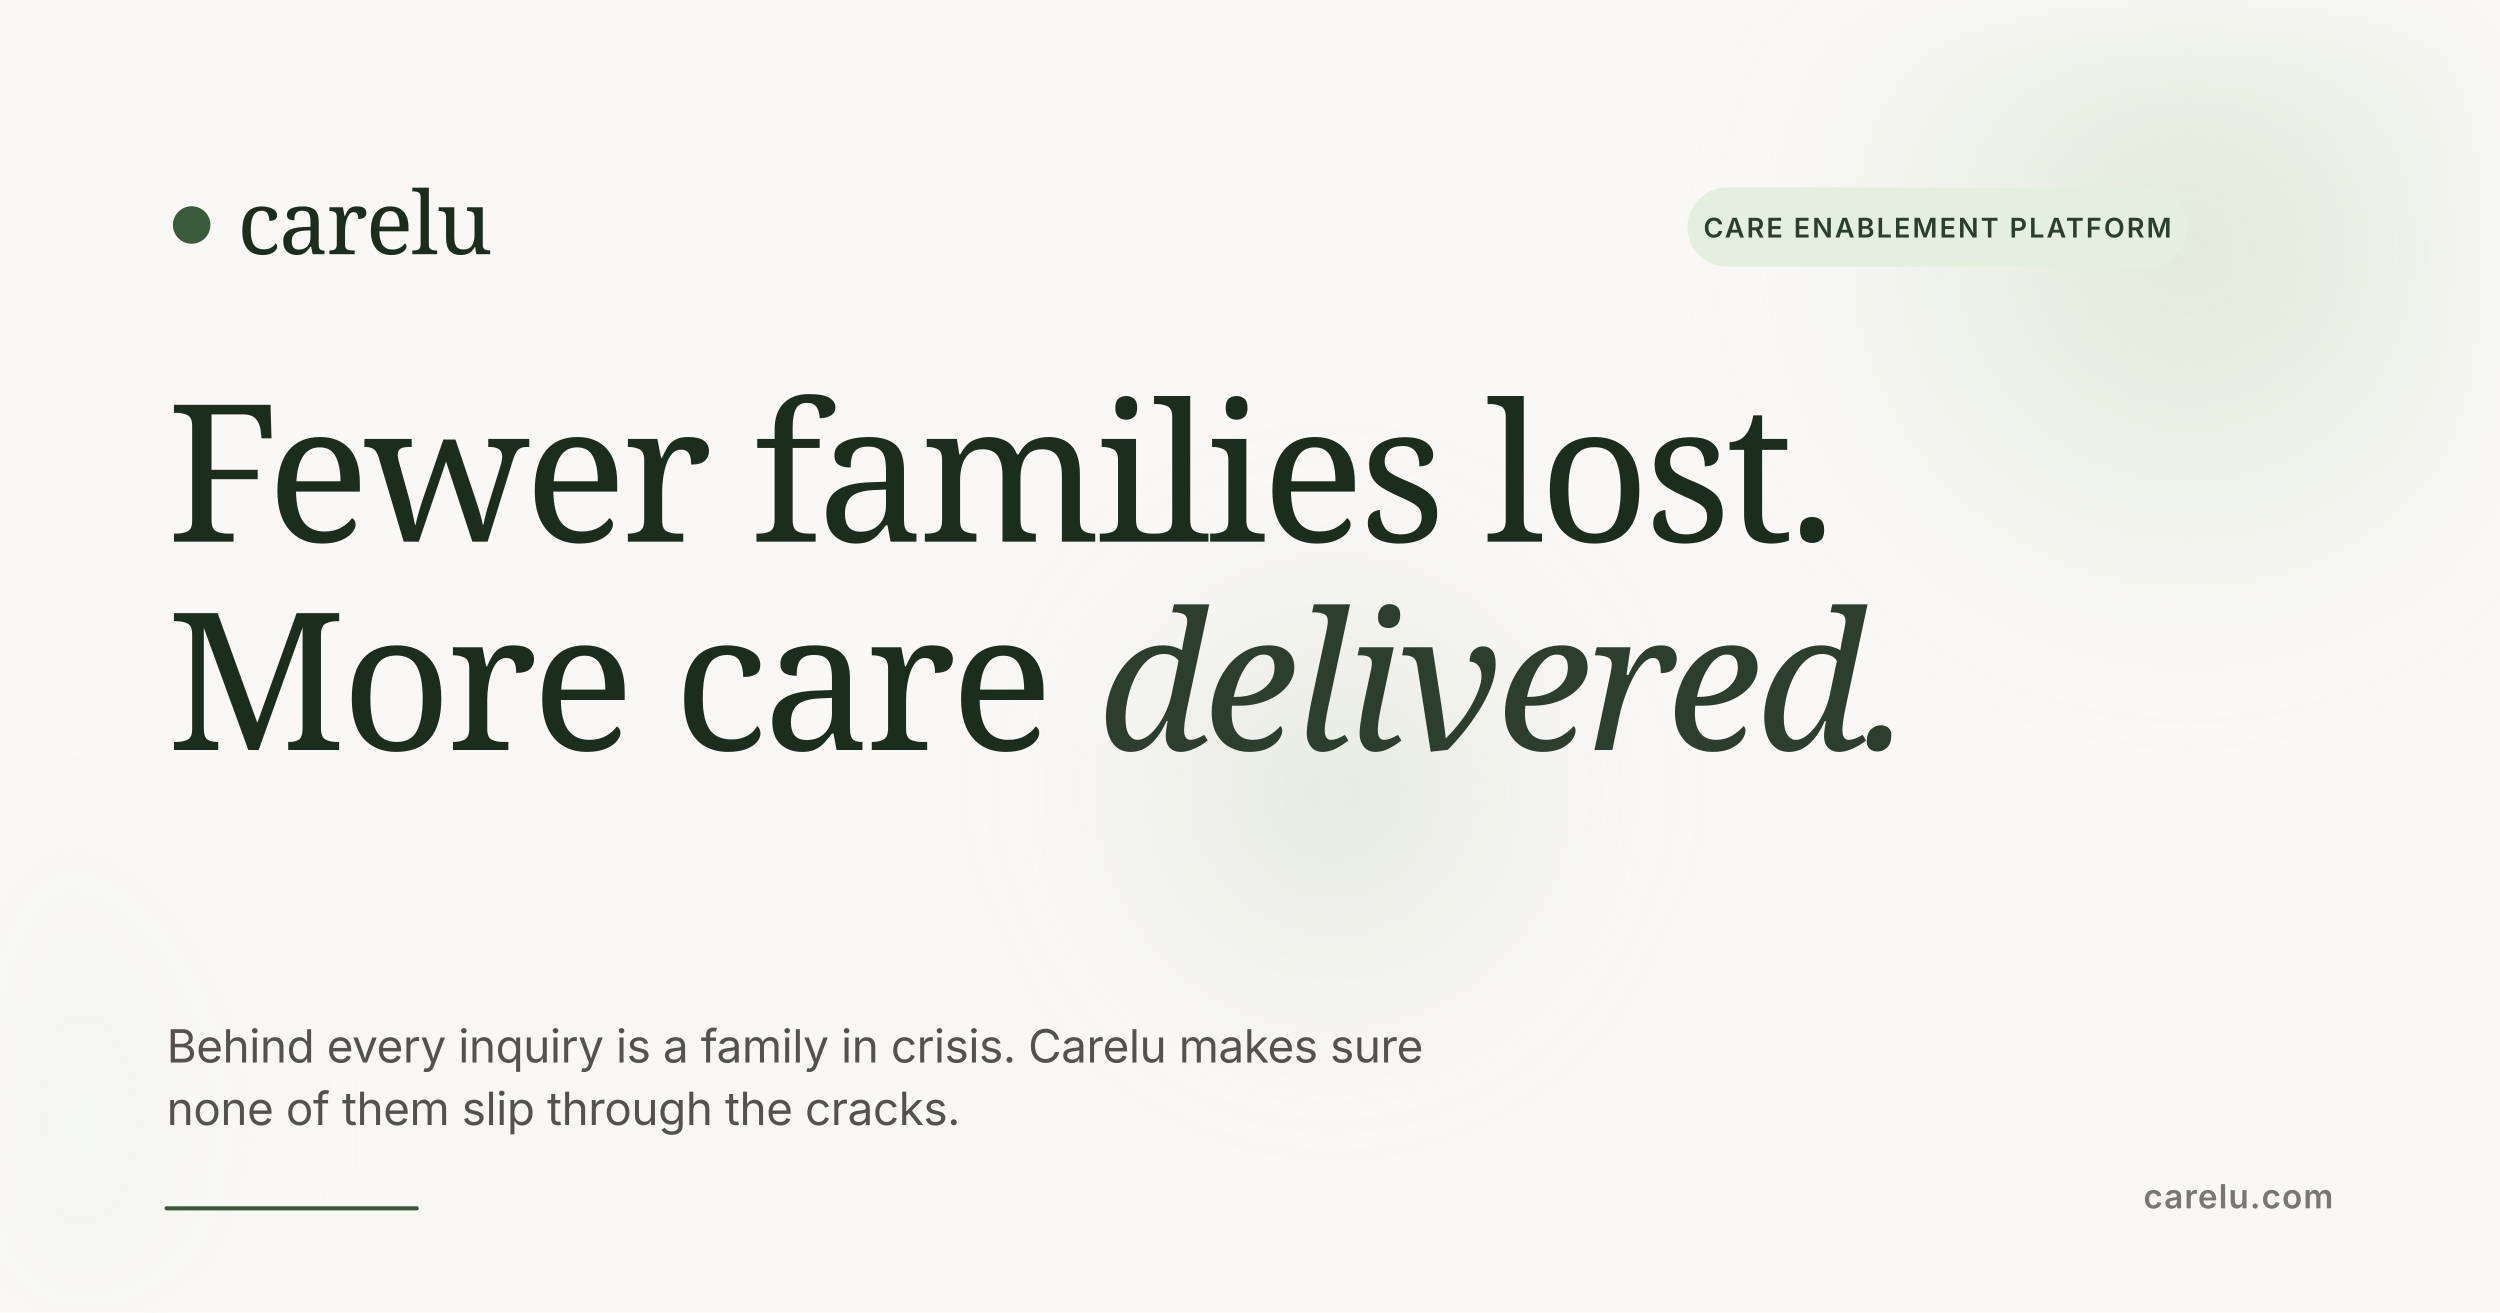
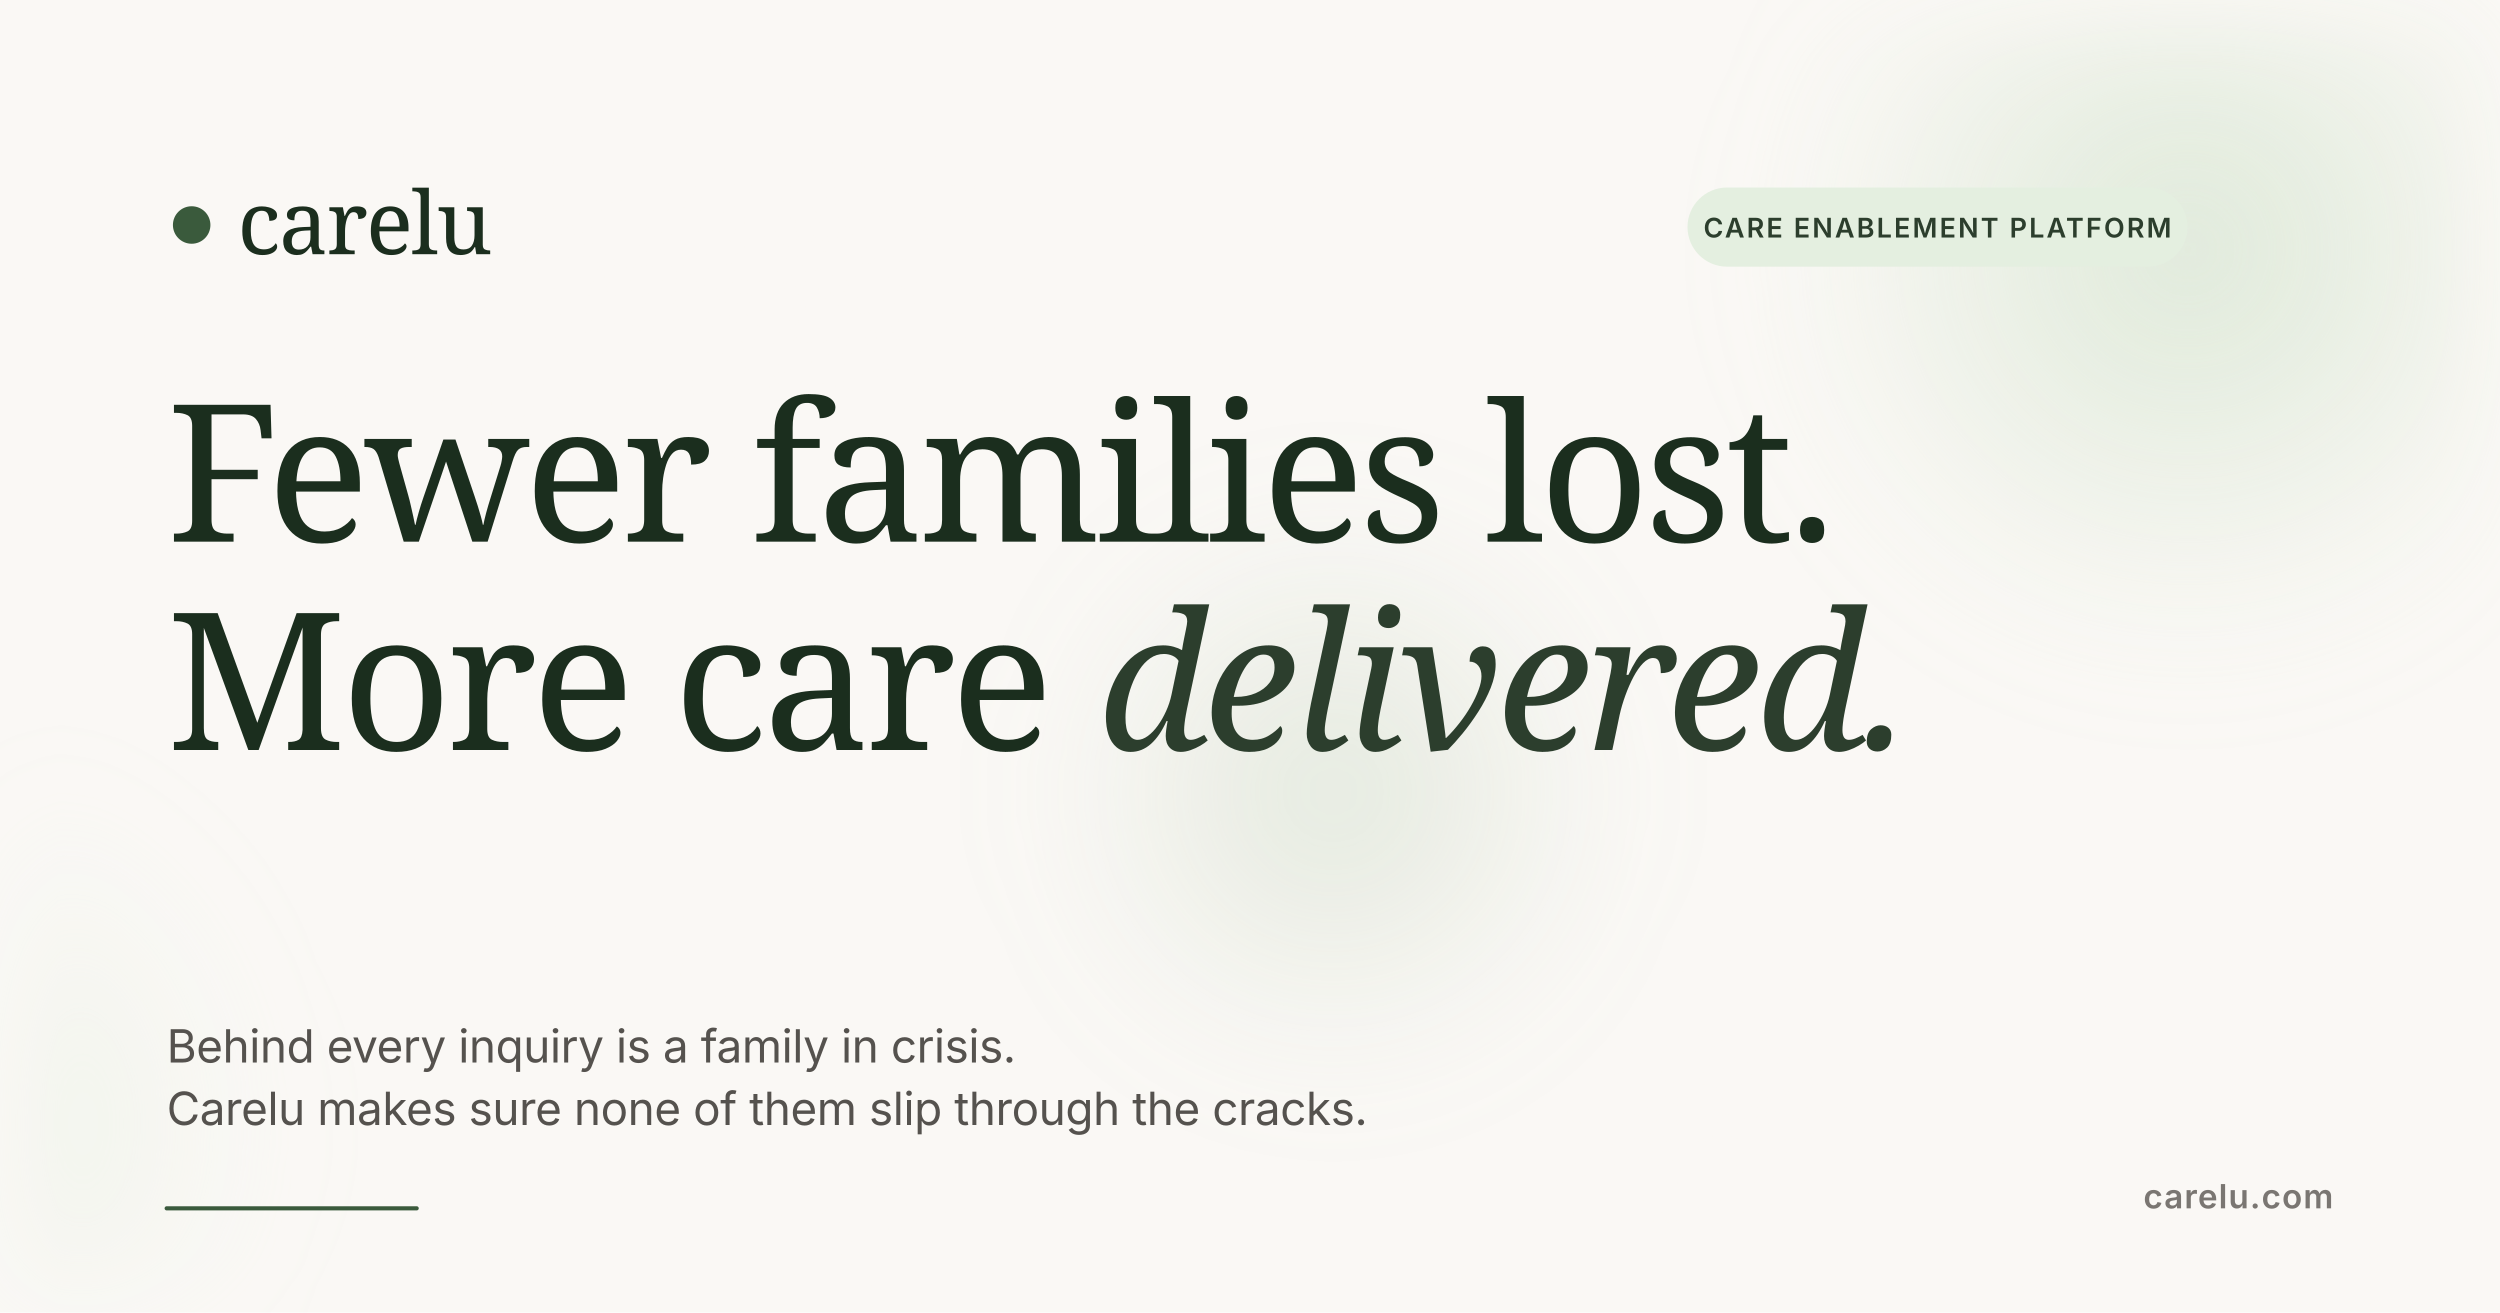
<svg xmlns="http://www.w3.org/2000/svg" viewBox="0 0 1200 630" width="1200" height="630">
  <defs>
    <radialGradient id="orb1" cx="50%" cy="50%" r="50%">
      <stop offset="0%" stop-color="#D4E4CF" stop-opacity="0.75" />
      <stop offset="70%" stop-color="#D4E4CF" stop-opacity="0" />
    </radialGradient>
    <radialGradient id="orb2" cx="50%" cy="50%" r="50%">
      <stop offset="0%" stop-color="#E4EFE0" stop-opacity="0.6" />
      <stop offset="70%" stop-color="#E4EFE0" stop-opacity="0" />
    </radialGradient>
    <radialGradient id="orb3" cx="50%" cy="50%" r="50%">
      <stop offset="0%" stop-color="#B8CDB2" stop-opacity="0.35" />
      <stop offset="70%" stop-color="#B8CDB2" stop-opacity="0" />
    </radialGradient>
    <filter id="softblur" x="-50%" y="-50%" width="200%" height="200%">
      <feGaussianBlur stdDeviation="30" />
    </filter>
    <filter id="grain" x="0" y="0" width="100%" height="100%">
      <feTurbulence type="fractalNoise" baseFrequency="0.85" numOctaves="2" seed="7" />
      <feColorMatrix values="0 0 0 0 0.9                              0 0 0 0 0.9                              0 0 0 0 0.85                              0 0 0 0.04 0" />
      <feComposite in2="SourceGraphic" operator="in" />
    </filter>
  </defs>
  <rect width="1200" height="630" fill="#FAF8F5" />
  <g filter="url(#softblur)">
    <circle cx="1050" cy="120" r="280" fill="url(#orb1)" />
    <circle cx="-40" cy="540" r="240" fill="url(#orb2)" />
    <circle cx="640" cy="380" r="200" fill="url(#orb3)" />
  </g>
  <rect width="1200" height="630" fill="#FAF8F5" filter="url(#grain)" opacity="0.6" />
  <g transform="translate(80, 80)">
    <circle cx="12" cy="28" r="9" fill="#3A5A3C" />
    <text x="34" y="42" font-family="Georgia, 'EB Garamond', serif" font-size="42" font-weight="500" fill="#1B2E1E" letter-spacing="-0.8">carelu</text>
  </g>
  <g transform="translate(1050, 80)" text-anchor="end">
    <rect x="-240" y="10" width="240" height="38" rx="19" fill="#E4EFE0" />
    <text x="-120" y="34" font-family="system-ui, -apple-system, 'Segoe UI', sans-serif" font-size="13" font-weight="600" fill="#2C3E2D" letter-spacing="1" text-anchor="middle">CARE ENABLEMENT PLATFORM</text>
  </g>
  <g transform="translate(80, 260)">
    <text x="0" y="0" font-family="Georgia, 'EB Garamond', serif" font-size="92" font-weight="500" fill="#1B2E1E" letter-spacing="-2.5">
      Fewer families lost.
    </text>
    <text x="0" y="100" font-family="Georgia, 'EB Garamond', serif" font-size="92" font-weight="500" fill="#1B2E1E" letter-spacing="-2.5">
      More care <tspan font-style="italic" fill="#2C3E2D">delivered.</tspan>
    </text>
  </g>
  <text x="80" y="510" font-family="system-ui, -apple-system, 'Segoe UI', sans-serif" font-size="22" font-weight="400" fill="#55524E" letter-spacing="-0.2">
-     Behind every inquiry is a family in crisis. Carelu makes sure
+     Behind every inquiry is a family in crisis.
  </text>
  <text x="80" y="540" font-family="system-ui, -apple-system, 'Segoe UI', sans-serif" font-size="22" font-weight="400" fill="#55524E" letter-spacing="-0.2">
-     none of them slip through the cracks.
+     Carelu makes sure none of them slip through the cracks.
  </text>
  <g transform="translate(1120, 580)" text-anchor="end">
    <text x="0" y="0" font-family="system-ui, -apple-system, sans-serif" font-size="16" font-weight="600" fill="#7A7672" letter-spacing="0.5">carelu.com</text>
  </g>
  <line x1="80" y1="580" x2="200" y2="580" stroke="#3A5A3C" stroke-width="2" stroke-linecap="round" />
</svg>
